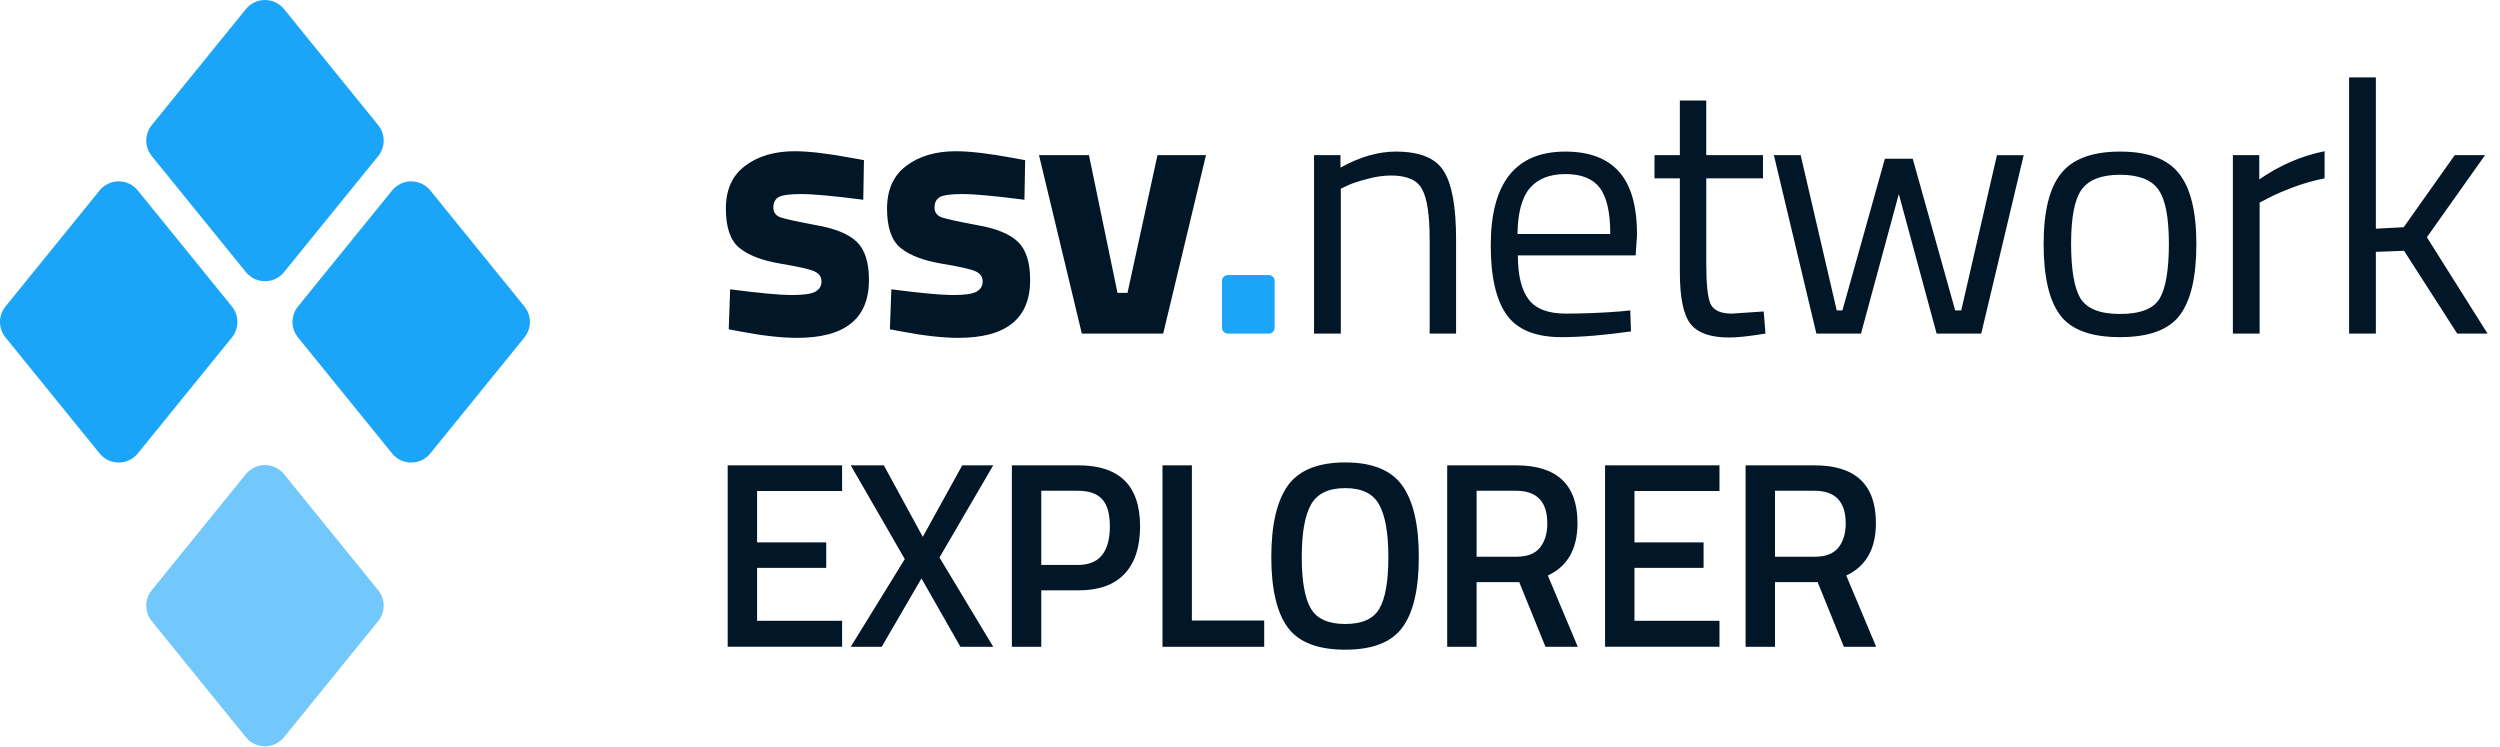
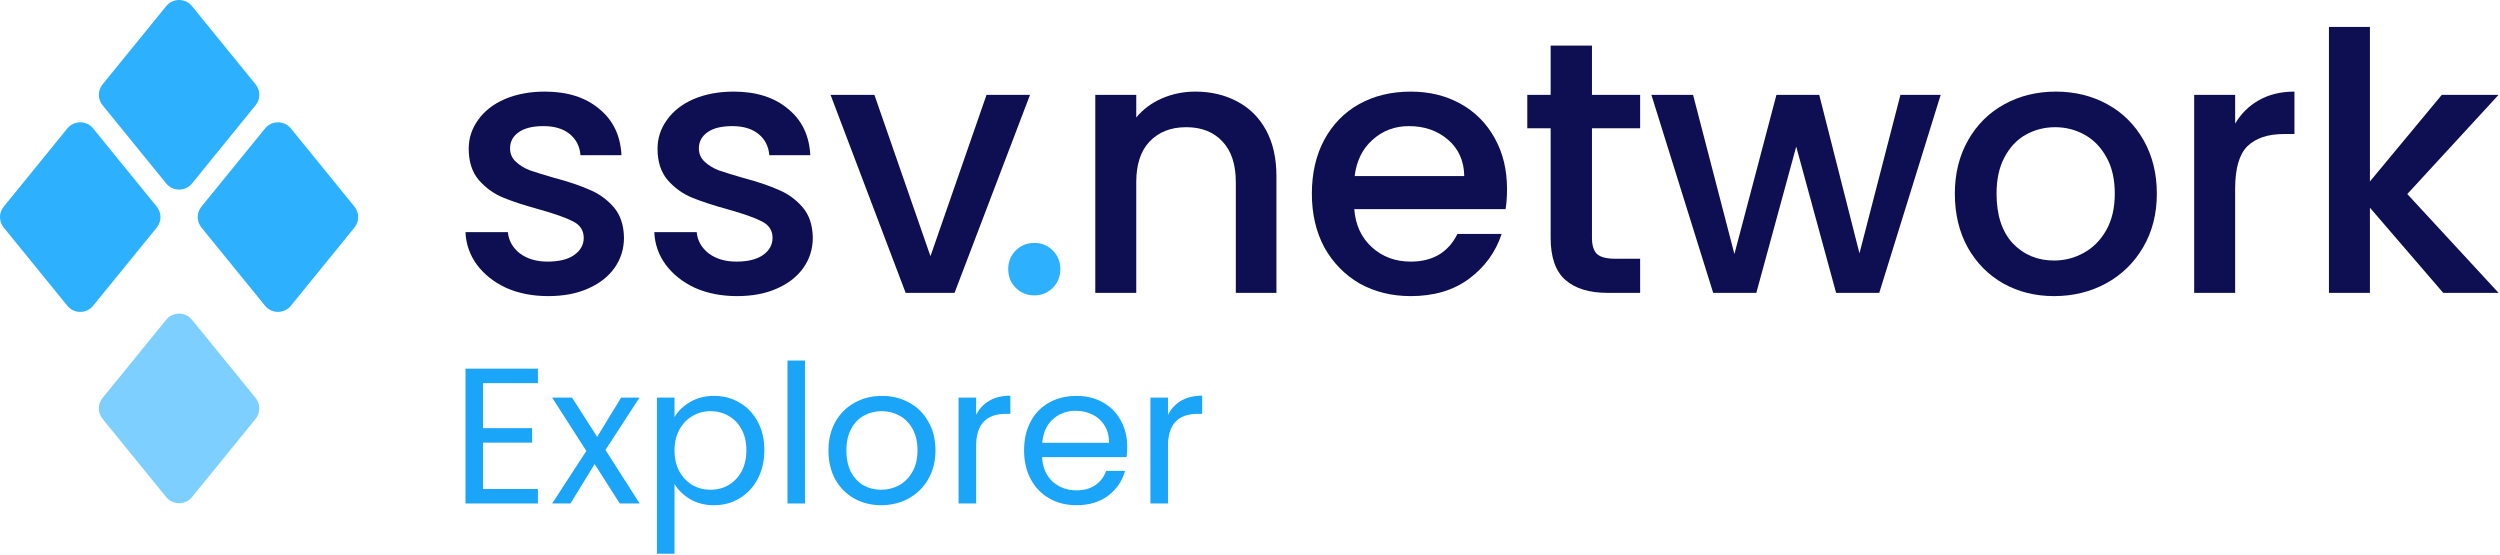
- <svg xmlns="http://www.w3.org/2000/svg" width="134" height="40" viewBox="0 0 134 40" fill="none">
-   <path d="M39.004 34.667v-9.725h6.133v1.377H40.58v2.754h3.705v1.363H40.58v2.84h4.557v1.39h-6.133zM47.374 24.942l2.087 3.833 2.116-3.833h1.66l-2.881 4.94 2.881 4.785h-1.76l-2.087-3.663-2.13 3.663H45.6l2.896-4.7-2.896-5.025h1.774zM57.8 31.643h-1.988v3.024h-1.576v-9.725H57.8c2.206 0 3.308 1.089 3.308 3.265 0 1.117-.28 1.969-.837 2.556-.55.586-1.373.88-2.47.88zm-1.988-1.363h1.973c1.136 0 1.704-.69 1.704-2.073 0-.662-.137-1.145-.412-1.448-.274-.303-.705-.454-1.292-.454h-1.973v3.975zM67.761 34.667H62.31v-9.725h1.575v8.32h3.876v1.405zM70.257 32.608c.321.559.936.838 1.845.838.909 0 1.52-.275 1.831-.824.322-.548.483-1.467.483-2.754 0-1.296-.166-2.238-.497-2.825-.322-.587-.927-.88-1.817-.88-.89 0-1.5.293-1.831.88-.331.587-.497 1.524-.497 2.811 0 1.278.16 2.196.483 2.754zm4.911 1.022c-.577.795-1.599 1.193-3.066 1.193-1.467 0-2.494-.398-3.08-1.193-.587-.804-.88-2.063-.88-3.776 0-1.713.293-2.986.88-3.819.596-.832 1.623-1.249 3.08-1.249 1.458 0 2.48.417 3.066 1.25.587.823.88 2.096.88 3.818 0 1.723-.293 2.981-.88 3.776zM79.145 31.203v3.464H77.57v-9.725h3.69c2.196 0 3.294 1.032 3.294 3.095 0 1.382-.53 2.319-1.59 2.81l1.604 3.82h-1.731l-1.406-3.464h-2.285zm3.79-3.152c0-1.164-.558-1.746-1.674-1.746h-2.115v3.535h2.143c.568 0 .984-.16 1.25-.483.264-.331.397-.766.397-1.306zM86.031 34.667v-9.725h6.133v1.377h-4.557v2.754h3.705v1.363h-3.705v2.84h4.557v1.39h-6.133zM95.14 31.203v3.464h-1.576v-9.725h3.691c2.196 0 3.294 1.032 3.294 3.095 0 1.382-.53 2.319-1.59 2.81l1.604 3.82h-1.732l-1.405-3.464H95.14zm3.79-3.152c0-1.164-.558-1.746-1.675-1.746H95.14v3.535h2.144c.568 0 .984-.16 1.25-.483.264-.331.397-.766.397-1.306z" fill="#011627" />
-   <path opacity=".62" d="m8.133 31.634 5.046-6.219a1.317 1.317 0 0 1 2.045 0l5.046 6.22a1.317 1.317 0 0 1 0 1.659l-5.046 6.219c-.527.65-1.518.65-2.045 0l-5.046-6.22a1.317 1.317 0 0 1 0-1.659z" fill="#1BA5F8" />
-   <path d="m15.972 16.427 5.046-6.22a1.317 1.317 0 0 1 2.045 0l5.046 6.22a1.317 1.317 0 0 1 0 1.66l-5.046 6.218c-.527.65-1.518.65-2.045 0l-5.046-6.219a1.317 1.317 0 0 1 0-1.66zM.294 16.427l5.046-6.22a1.317 1.317 0 0 1 2.045 0l5.046 6.22a1.317 1.317 0 0 1 0 1.66l-5.046 6.218c-.527.65-1.518.65-2.045 0L.294 18.086a1.317 1.317 0 0 1 0-1.66zM8.133 6.706 13.18.487a1.317 1.317 0 0 1 2.045 0l5.046 6.22a1.317 1.317 0 0 1 0 1.659l-5.046 6.219c-.527.65-1.518.65-2.045 0l-5.046-6.22a1.317 1.317 0 0 1 0-1.659z" fill="#1BA5F8" />
-   <path d="M46.27 10.707c-1.58-.204-2.69-.306-3.327-.306-.625 0-1.033.058-1.225.172-.178.115-.267.3-.267.555 0 .242.12.414.363.516.255.09.893.23 1.913.421 1.033.179 1.766.478 2.2.9.433.42.65 1.102.65 2.046 0 2.066-1.282 3.098-3.845 3.098-.841 0-1.861-.114-3.06-.344l-.612-.115.076-2.142c1.581.204 2.678.306 3.29.306.625 0 1.046-.057 1.262-.172.23-.127.345-.312.345-.555 0-.242-.121-.42-.364-.535-.23-.115-.841-.255-1.836-.421-.982-.166-1.715-.446-2.2-.842-.484-.395-.726-1.096-.726-2.104 0-1.02.344-1.785 1.033-2.295.688-.523 1.574-.784 2.658-.784.753 0 1.78.121 3.08.363l.63.115-.037 2.123zM54.91 10.707c-1.581-.204-2.69-.306-3.328-.306-.625 0-1.033.058-1.224.172-.179.115-.268.3-.268.555 0 .242.121.414.363.516.255.09.893.23 1.913.421 1.033.179 1.766.478 2.2.9.433.42.65 1.102.65 2.046 0 2.066-1.282 3.098-3.845 3.098-.841 0-1.861-.114-3.06-.344l-.612-.115.077-2.142c1.58.204 2.677.306 3.29.306.624 0 1.045-.057 1.262-.172.23-.127.344-.312.344-.555 0-.242-.121-.42-.363-.535-.23-.115-.842-.255-1.837-.421-.981-.166-1.715-.446-2.2-.842-.484-.395-.726-1.096-.726-2.104 0-1.02.344-1.785 1.033-2.295.688-.523 1.575-.784 2.659-.784.752 0 1.778.121 3.08.363l.63.115-.038 2.123zM55.69 8.316h2.678l1.53 7.383h.536l1.607-7.383h2.6l-2.294 9.564h-4.361L55.69 8.316zM71.868 17.88h-1.435V8.316h1.416v.67c1.033-.574 2.02-.861 2.964-.861 1.276 0 2.13.344 2.563 1.033.447.688.67 1.913.67 3.672v5.05H76.63v-5.011c0-1.327-.133-2.232-.401-2.716-.255-.498-.81-.746-1.664-.746-.408 0-.842.063-1.3.19-.447.116-.791.23-1.034.345l-.363.172v7.766zM86.827 16.694l.555-.057.038 1.128c-1.453.204-2.697.306-3.73.306-1.377 0-2.352-.395-2.926-1.186-.574-.803-.86-2.046-.86-3.73 0-3.353 1.332-5.03 3.997-5.03 1.288 0 2.25.363 2.888 1.09.638.714.956 1.843.956 3.386l-.076 1.09h-6.312c0 1.058.191 1.843.574 2.353.382.51 1.045.765 1.989.765.956 0 1.925-.039 2.907-.115zm-.516-4.15c0-1.174-.191-2.003-.574-2.487-.37-.485-.982-.727-1.836-.727-.842 0-1.48.255-1.913.765-.42.51-.637 1.326-.65 2.448h4.973zM94.496 9.56h-3.04v4.571c0 1.097.076 1.817.229 2.161.165.345.548.517 1.147.517l1.703-.115.095 1.186c-.854.14-1.504.21-1.95.21-.995 0-1.684-.242-2.066-.727-.383-.484-.574-1.409-.574-2.773V9.56h-1.358V8.316h1.358V5.39h1.415v2.926h3.041V9.56zM95.081 8.316h1.435l1.932 8.32h.306l2.276-8.128h1.492l2.276 8.129h.325l1.913-8.32h1.434l-2.276 9.563h-2.391l-2.027-7.479-2.027 7.479h-2.391L95.08 8.316zM109.538 13.079c0-1.747.313-3.01.938-3.787.624-.778 1.676-1.167 3.156-1.167 1.492 0 2.544.389 3.156 1.167.624.778.937 2.04.937 3.787 0 1.747-.293 3.016-.88 3.806s-1.658 1.186-3.213 1.186c-1.556 0-2.627-.395-3.214-1.186-.586-.79-.88-2.06-.88-3.806zm1.473-.02c0 1.39.166 2.366.497 2.927.345.561 1.052.842 2.124.842 1.083 0 1.791-.274 2.123-.823.331-.56.497-1.542.497-2.945 0-1.403-.185-2.366-.555-2.888-.369-.536-1.058-.804-2.065-.804-.995 0-1.684.268-2.066.804-.37.522-.555 1.485-.555 2.888zM119.682 17.88V8.316h1.415v1.301c1.11-.765 2.276-1.269 3.501-1.511V9.56a10.59 10.59 0 0 0-1.684.478c-.573.216-1.013.408-1.319.574l-.479.248v7.02h-1.434zM127.346 17.88h-1.434V4.147h1.434v8.11l1.492-.077 2.735-3.864h1.626l-3.118 4.4 3.252 5.164h-1.626l-2.85-4.438-1.511.058v4.38z" fill="#011627" />
-   <path d="M65.498 15.058c0-.173.14-.314.313-.314h2.195c.174 0 .314.14.314.314v2.508c0 .174-.14.314-.314.314h-2.195a.314.314 0 0 1-.313-.314v-2.508z" fill="#1BA5F8" />
+ <svg xmlns="http://www.w3.org/2000/svg" width="1579" height="350" viewBox="0 0 1579 350" fill="none">
+   <path opacity="0.62" d="M64.782 251.364L104.971 201.95C109.168 196.791 117.067 196.791 121.263 201.95L161.453 251.364C164.579 255.209 164.579 260.704 161.453 264.549L121.263 313.963C117.067 319.122 109.168 319.122 104.971 313.963L64.782 264.549C61.656 260.704 61.656 255.209 64.782 251.364Z" fill="#2DB1FF" />
+   <path d="M127.224 130.526L167.413 81.112C171.609 75.953 179.509 75.953 183.705 81.112L223.894 130.526C227.021 134.371 227.021 139.866 223.894 143.712L183.705 193.126C179.509 198.285 171.609 198.285 167.413 193.126L127.224 143.712C124.098 139.866 124.098 134.371 127.224 130.526Z" fill="#2DB1FF" />
+   <path d="M2.345 130.526L42.534 81.112C46.73 75.953 54.63 75.953 58.826 81.112L99.015 130.526C102.141 134.371 102.141 139.866 99.015 143.712L58.826 193.126C54.63 198.285 46.73 198.285 42.534 193.126L2.345 143.712C-0.782 139.866 -0.782 134.371 2.345 130.526Z" fill="#2DB1FF" />
+   <path d="M64.782 53.289L104.971 3.869C109.168 -1.29 117.067 -1.29 121.263 3.869L161.453 53.283C164.579 57.129 164.579 62.624 161.453 66.469L121.263 115.883C117.067 121.042 109.168 121.042 104.971 115.883L64.782 66.475C61.656 62.63 61.656 57.129 64.782 53.289Z" fill="#2DB1FF" />
+   <path d="M1520.45 122.555L1578.1 184.98H1543.15L1496.84 131.181V184.98H1470.96V17H1496.84V114.61L1542.24 59.903H1578.1L1520.45 122.555Z" fill="#0E0E52" />
+   <path d="M1411.72 78.063C1415.5 71.707 1420.5 66.788 1426.7 63.308C1433.06 59.676 1440.55 57.86 1449.17 57.86V84.646H1442.59C1432.45 84.646 1424.73 87.219 1419.44 92.364C1414.29 97.509 1411.72 106.438 1411.72 119.15V184.98H1385.84V59.903H1411.72V78.063Z" fill="#0E0E52" />
+   <path d="M1297.34 187.023C1285.53 187.023 1274.86 184.375 1265.33 179.078C1255.79 173.63 1248.3 166.063 1242.86 156.378C1237.41 146.541 1234.68 135.191 1234.68 122.328C1234.68 109.616 1237.48 98.341 1243.08 88.505C1248.68 78.668 1256.32 71.102 1266.01 65.805C1275.7 60.508 1286.52 57.86 1298.47 57.86C1310.43 57.86 1321.25 60.508 1330.93 65.805C1340.62 71.102 1348.26 78.668 1353.86 88.505C1359.46 98.341 1362.26 109.616 1362.26 122.328C1362.26 135.04 1359.38 146.314 1353.63 156.151C1347.88 165.988 1340.01 173.63 1330.02 179.078C1320.19 184.375 1309.29 187.023 1297.34 187.023ZM1297.34 164.55C1303.99 164.55 1310.2 162.961 1315.95 159.783C1321.85 156.605 1326.62 151.838 1330.25 145.482C1333.88 139.126 1335.7 131.408 1335.7 122.328C1335.7 113.248 1333.96 105.606 1330.48 99.401C1327 93.045 1322.38 88.278 1316.63 85.1C1310.88 81.922 1304.68 80.333 1298.02 80.333C1291.36 80.333 1285.15 81.922 1279.4 85.1C1273.8 88.278 1269.34 93.045 1266.01 99.401C1262.68 105.606 1261.02 113.248 1261.02 122.328C1261.02 135.797 1264.42 146.239 1271.23 153.654C1278.19 160.918 1286.89 164.55 1297.34 164.55Z" fill="#0E0E52" />
+   <path d="M1225.74 59.903L1186.93 184.98H1159.69L1134.49 92.591L1109.29 184.98H1082.05L1043.01 59.903H1069.34L1095.45 160.464L1122 59.903H1149.02L1174.44 160.01L1200.32 59.903H1225.74Z" fill="#0E0E52" />
+   <path d="M1005.49 81.014V150.249C1005.49 154.94 1006.55 158.345 1008.67 160.464C1010.94 162.431 1014.73 163.415 1020.02 163.415H1035.91V184.98H1015.48C1003.83 184.98 994.901 182.256 988.697 176.808C982.492 171.36 979.39 162.507 979.39 150.249V81.014H964.635V59.903H979.39V28.804H1005.49V59.903H1035.91V81.014H1005.49Z" fill="#0E0E52" />
+   <path d="M951.837 119.377C951.837 124.068 951.534 128.306 950.929 132.089H855.362C856.119 142.077 859.826 150.098 866.485 156.151C873.144 162.204 881.316 165.231 891.001 165.231C904.924 165.231 914.76 159.405 920.511 147.752H948.432C944.649 159.253 937.763 168.712 927.775 176.127C917.938 183.391 905.68 187.023 891.001 187.023C879.046 187.023 868.301 184.375 858.767 179.078C849.384 173.63 841.969 166.063 836.521 156.378C831.224 146.541 828.576 135.191 828.576 122.328C828.576 109.465 831.149 98.19 836.294 88.505C841.591 78.668 848.93 71.102 858.313 65.805C867.847 60.508 878.743 57.86 891.001 57.86C902.805 57.86 913.323 60.432 922.554 65.578C931.785 70.723 938.974 77.987 944.119 87.37C949.264 96.601 951.837 107.27 951.837 119.377ZM924.824 111.205C924.673 101.671 921.268 94.028 914.609 88.278C907.95 82.527 899.703 79.652 889.866 79.652C880.937 79.652 873.295 82.527 866.939 88.278C860.583 93.877 856.8 101.52 855.589 111.205H924.824Z" fill="#0E0E52" />
+   <path d="M754.891 57.86C764.728 57.86 773.505 59.903 781.223 63.989C789.092 68.075 795.221 74.128 799.61 82.149C803.999 90.169 806.193 99.855 806.193 111.205V184.98H780.542V115.064C780.542 103.865 777.742 95.315 772.143 89.413C766.544 83.359 758.901 80.333 749.216 80.333C739.531 80.333 731.813 83.359 726.062 89.413C720.463 95.315 717.663 103.865 717.663 115.064V184.98H691.785V59.903H717.663V74.204C721.9 69.058 727.273 65.048 733.78 62.173C740.439 59.297 747.476 57.86 754.891 57.86Z" fill="#0E0E52" />
+   <path d="M653.356 186.569C648.665 186.569 644.73 184.98 641.552 181.802C638.374 178.624 636.785 174.689 636.785 169.998C636.785 165.307 638.374 161.372 641.552 158.194C644.73 155.016 648.665 153.427 653.356 153.427C657.896 153.427 661.755 155.016 664.933 158.194C668.111 161.372 669.7 165.307 669.7 169.998C669.7 174.689 668.111 178.624 664.933 181.802C661.755 184.98 657.896 186.569 653.356 186.569Z" fill="#2DB1FF" />
+   <path d="M587.679 161.826L623.09 59.903H650.558L602.887 184.98H572.016L524.573 59.903H552.266L587.679 161.826Z" fill="#0E0E52" />
+   <path d="M465.469 187.023C455.632 187.023 446.779 185.283 438.91 181.802C431.192 178.17 425.063 173.327 420.523 167.274C415.983 161.069 413.561 154.184 413.259 146.617H440.045C440.499 151.914 442.996 156.378 447.536 160.01C452.227 163.491 458.053 165.231 465.015 165.231C472.279 165.231 477.878 163.869 481.813 161.145C485.899 158.27 487.942 154.638 487.942 150.249C487.942 145.558 485.672 142.077 481.132 139.807C476.743 137.537 469.706 135.04 460.021 132.316C450.638 129.743 442.996 127.246 437.094 124.825C431.192 122.404 426.046 118.696 421.658 113.702C417.42 108.708 415.302 102.125 415.302 93.953C415.302 87.294 417.269 81.241 421.204 75.793C425.138 70.194 430.738 65.805 438.002 62.627C445.417 59.449 453.892 57.86 463.426 57.86C477.651 57.86 489.077 61.492 497.703 68.756C506.48 75.868 511.171 85.629 511.777 98.039H485.899C485.445 92.439 483.175 87.975 479.089 84.646C475.003 81.317 469.479 79.652 462.518 79.652C455.708 79.652 450.487 80.938 446.855 83.511C443.223 86.084 441.407 89.489 441.407 93.726C441.407 97.055 442.617 99.855 445.039 102.125C447.46 104.395 450.411 106.211 453.892 107.573C457.372 108.784 462.518 110.373 469.328 112.34C478.408 114.761 485.823 117.258 491.574 119.831C497.476 122.252 502.545 125.884 506.783 130.727C511.02 135.57 513.214 142.001 513.366 150.022C513.366 157.135 511.398 163.491 507.464 169.09C503.529 174.689 497.93 179.078 490.666 182.256C483.553 185.434 475.154 187.023 465.469 187.023Z" fill="#0E0E52" />
+   <path d="M346.21 187.023C336.373 187.023 327.52 185.283 319.651 181.802C311.933 178.17 305.804 173.327 301.264 167.274C296.724 161.069 294.303 154.184 294 146.617H320.786C321.24 151.914 323.737 156.378 328.277 160.01C332.968 163.491 338.795 165.231 345.756 165.231C353.02 165.231 358.619 163.869 362.554 161.145C366.64 158.27 368.683 154.638 368.683 150.249C368.683 145.558 366.413 142.077 361.873 139.807C357.484 137.537 350.447 135.04 340.762 132.316C331.379 129.743 323.737 127.246 317.835 124.825C311.933 122.404 306.788 118.696 302.399 113.702C298.162 108.708 296.043 102.125 296.043 93.953C296.043 87.294 298.01 81.241 301.945 75.793C305.88 70.194 311.479 65.805 318.743 62.627C326.158 59.449 334.633 57.86 344.167 57.86C358.392 57.86 369.818 61.492 378.444 68.756C387.221 75.868 391.913 85.629 392.518 98.039H366.64C366.186 92.439 363.916 87.975 359.83 84.646C355.744 81.317 350.22 79.652 343.259 79.652C336.449 79.652 331.228 80.938 327.596 83.511C323.964 86.084 322.148 89.489 322.148 93.726C322.148 97.055 323.359 99.855 325.78 102.125C328.201 104.395 331.152 106.211 334.633 107.573C338.114 108.784 343.259 110.373 350.069 112.34C359.149 114.761 366.564 117.258 372.315 119.831C378.217 122.252 383.287 125.884 387.524 130.727C391.761 135.57 393.956 142.001 394.107 150.022C394.107 157.135 392.14 163.491 388.205 169.09C384.27 174.689 378.671 179.078 371.407 182.256C364.294 185.434 355.895 187.023 346.21 187.023Z" fill="#0E0E52" />
+   <path d="M737.702 262.002C739.654 258.179 742.419 255.211 745.998 253.096C749.658 250.981 754.09 249.924 759.296 249.924V261.392H756.368C743.924 261.392 737.702 268.143 737.702 281.644V318H726.6V251.144H737.702V262.002Z" fill="#1BA5F8" />
+   <path d="M711.945 282.01C711.945 284.125 711.823 286.361 711.579 288.72H658.143C658.55 295.308 660.787 300.473 664.853 304.214C669.001 307.874 674.003 309.704 679.859 309.704C684.658 309.704 688.643 308.606 691.815 306.41C695.069 304.133 697.346 301.123 698.647 297.382H710.603C708.814 303.807 705.235 309.053 699.867 313.12C694.499 317.105 687.83 319.098 679.859 319.098C673.515 319.098 667.822 317.675 662.779 314.828C657.818 311.981 653.914 307.955 651.067 302.75C648.221 297.463 646.797 291.363 646.797 284.45C646.797 277.537 648.18 271.477 650.945 266.272C653.711 261.067 657.574 257.081 662.535 254.316C667.578 251.469 673.353 250.046 679.859 250.046C686.203 250.046 691.815 251.429 696.695 254.194C701.575 256.959 705.317 260.782 707.919 265.662C710.603 270.461 711.945 275.91 711.945 282.01ZM700.477 279.692C700.477 275.463 699.542 271.843 697.671 268.834C695.801 265.743 693.239 263.425 689.985 261.88C686.813 260.253 683.275 259.44 679.371 259.44C673.759 259.44 668.961 261.229 664.975 264.808C661.071 268.387 658.835 273.348 658.265 279.692H700.477Z" fill="#1BA5F8" />
+   <path d="M616.536 262.002C618.488 258.179 621.253 255.211 624.832 253.096C628.492 250.981 632.924 249.924 638.13 249.924V261.392H635.202C622.758 261.392 616.536 268.143 616.536 281.644V318H605.434V251.144H616.536V262.002Z" fill="#1BA5F8" />
+   <path d="M556.555 319.098C550.292 319.098 544.599 317.675 539.475 314.828C534.432 311.981 530.447 307.955 527.519 302.75C524.672 297.463 523.249 291.363 523.249 284.45C523.249 277.618 524.713 271.599 527.641 266.394C530.65 261.107 534.717 257.081 539.841 254.316C544.965 251.469 550.699 250.046 557.043 250.046C563.387 250.046 569.121 251.469 574.245 254.316C579.369 257.081 583.395 261.067 586.323 266.272C589.332 271.477 590.837 277.537 590.837 284.45C590.837 291.363 589.291 297.463 586.201 302.75C583.191 307.955 579.084 311.981 573.879 314.828C568.673 317.675 562.899 319.098 556.555 319.098ZM556.555 309.338C560.54 309.338 564.281 308.403 567.779 306.532C571.276 304.661 574.082 301.855 576.197 298.114C578.393 294.373 579.491 289.818 579.491 284.45C579.491 279.082 578.433 274.527 576.319 270.786C574.204 267.045 571.439 264.279 568.023 262.49C564.607 260.619 560.906 259.684 556.921 259.684C552.854 259.684 549.113 260.619 545.697 262.49C542.362 264.279 539.678 267.045 537.645 270.786C535.611 274.527 534.595 279.082 534.595 284.45C534.595 289.899 535.571 294.495 537.523 298.236C539.556 301.977 542.24 304.783 545.575 306.654C548.909 308.443 552.569 309.338 556.555 309.338Z" fill="#1BA5F8" />
+   <path d="M508.475 227.72V318H497.373V227.72H508.475Z" fill="#1BA5F8" />
+   <path d="M426.03 263.466C428.226 259.643 431.479 256.471 435.79 253.95C440.182 251.347 445.265 250.046 451.04 250.046C456.977 250.046 462.345 251.469 467.144 254.316C472.024 257.163 475.846 261.189 478.612 266.394C481.377 271.518 482.76 277.496 482.76 284.328C482.76 291.079 481.377 297.097 478.612 302.384C475.846 307.671 472.024 311.778 467.144 314.706C462.345 317.634 456.977 319.098 451.04 319.098C445.346 319.098 440.304 317.837 435.912 315.316C431.601 312.713 428.307 309.501 426.03 305.678V349.72H414.928V251.144H426.03V263.466ZM471.414 284.328C471.414 279.285 470.397 274.893 468.364 271.152C466.33 267.411 463.565 264.564 460.068 262.612C456.652 260.66 452.87 259.684 448.722 259.684C444.655 259.684 440.873 260.701 437.376 262.734C433.96 264.686 431.194 267.573 429.08 271.396C427.046 275.137 426.03 279.489 426.03 284.45C426.03 289.493 427.046 293.925 429.08 297.748C431.194 301.489 433.96 304.377 437.376 306.41C440.873 308.362 444.655 309.338 448.722 309.338C452.87 309.338 456.652 308.362 460.068 306.41C463.565 304.377 466.33 301.489 468.364 297.748C470.397 293.925 471.414 289.452 471.414 284.328Z" fill="#1BA5F8" />
+   <path d="M391.441 318L375.581 293.112L360.331 318H348.741L370.335 284.816L348.741 251.144H361.307L377.167 275.91L392.295 251.144H403.885L382.413 284.206L404.007 318H391.441Z" fill="#1BA5F8" />
+   <path d="M305.102 241.994V270.42H336.09V279.57H305.102V308.85H339.75V318H294V232.844H339.75V241.994H305.102Z" fill="#1BA5F8" />
</svg>
